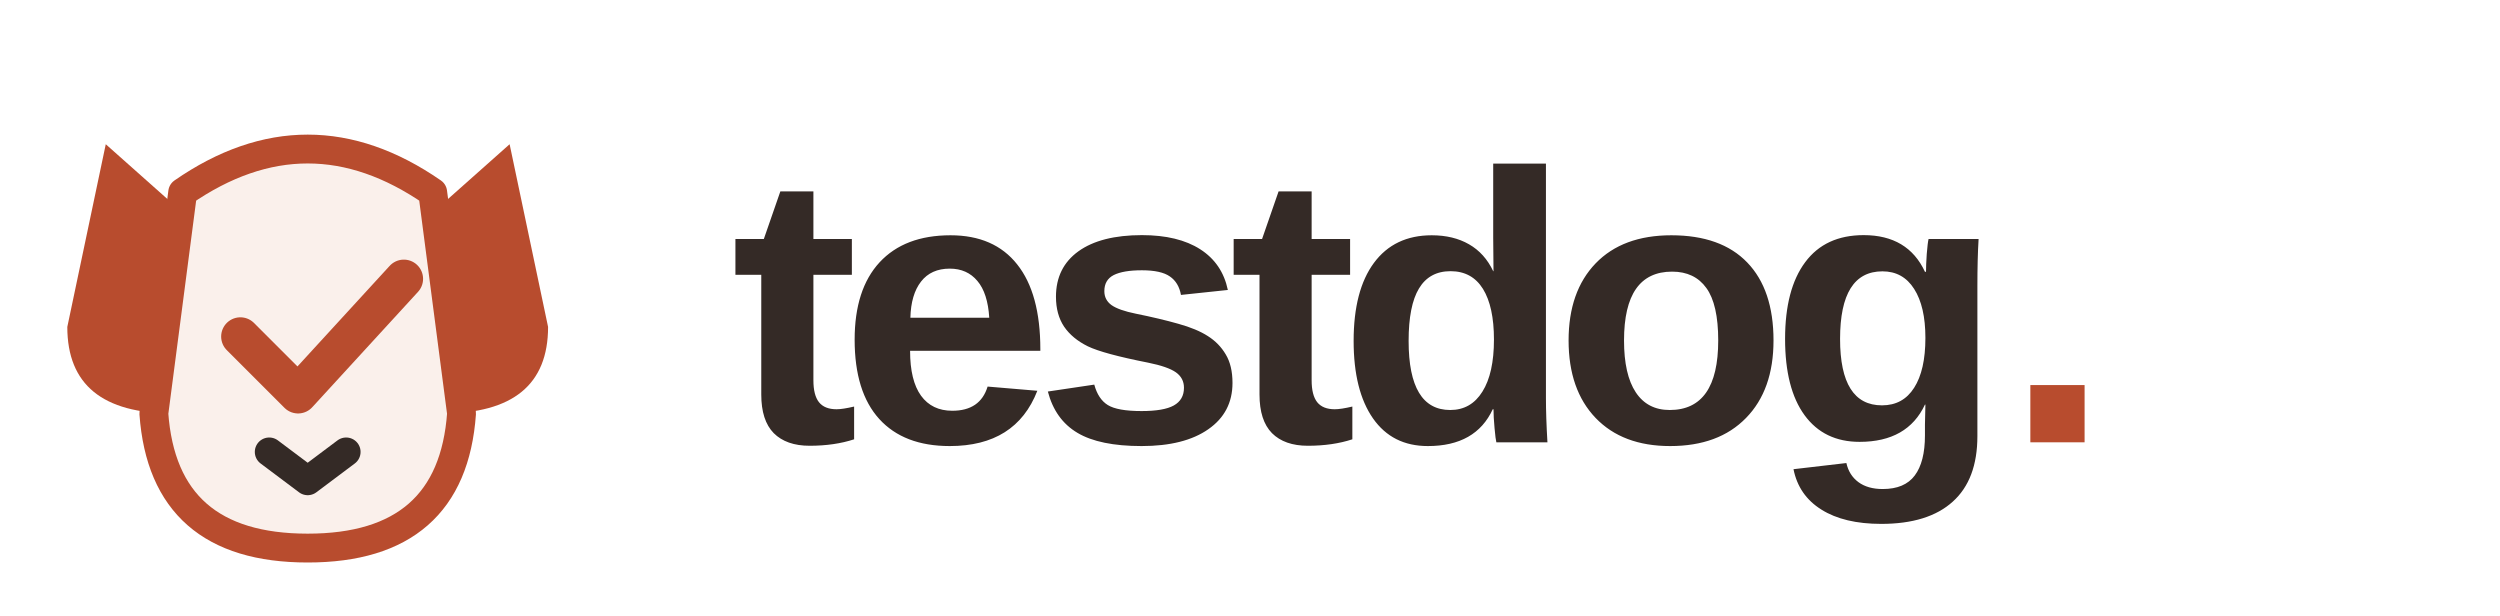
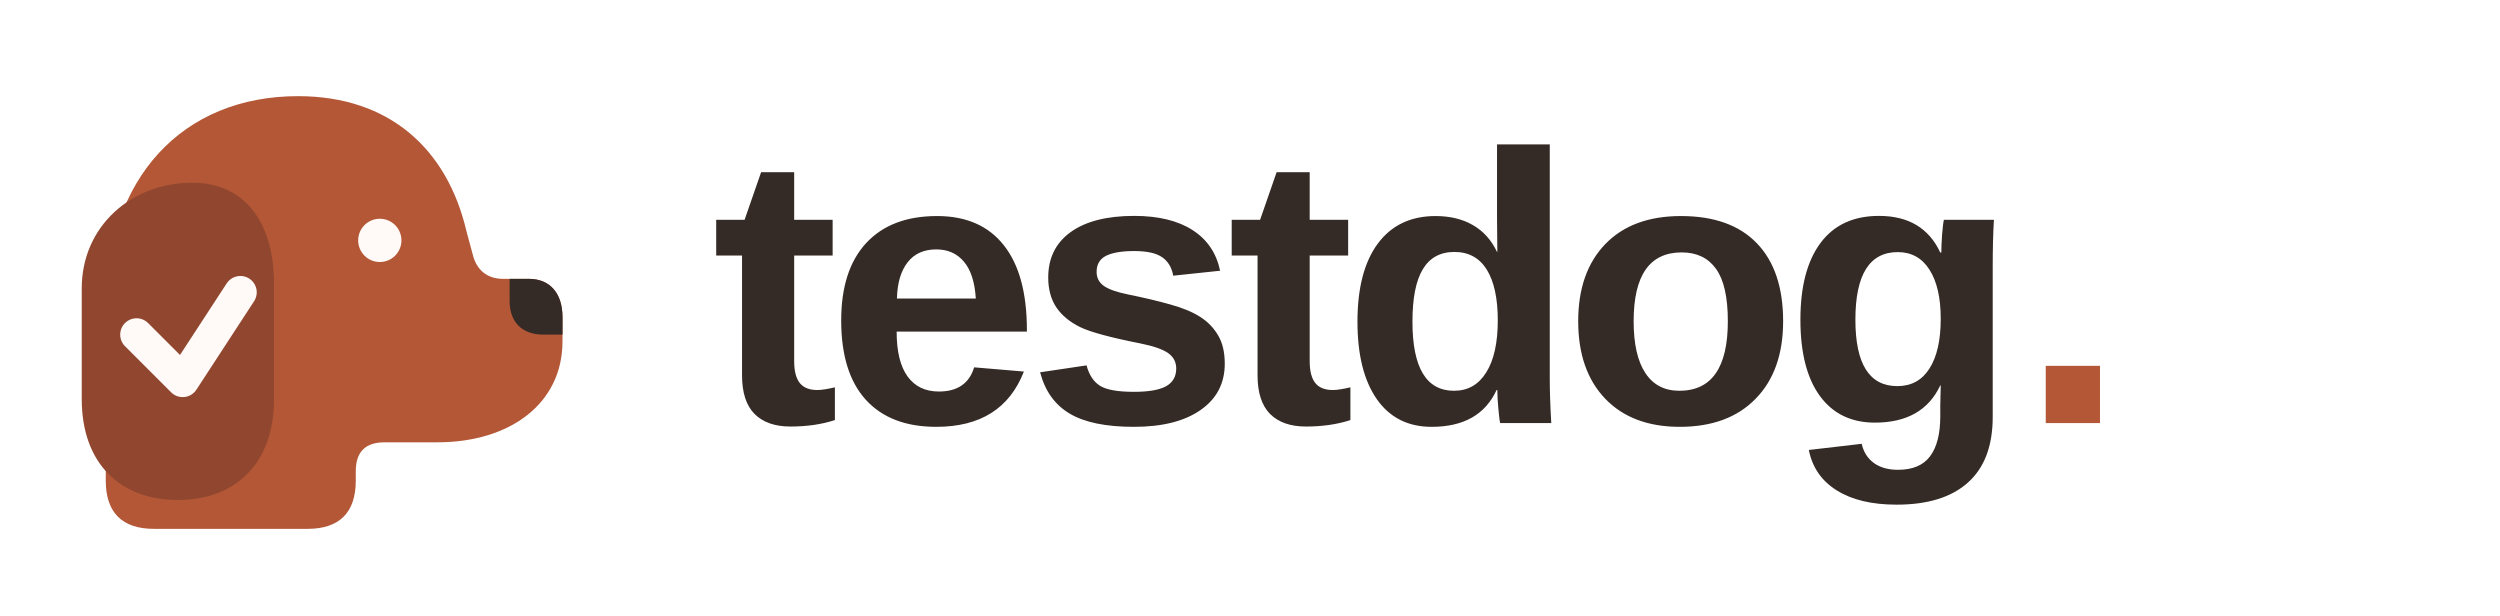
<svg xmlns="http://www.w3.org/2000/svg" viewBox="0 0 260 64" fill="none">
-   <path d="M20 23 11 15 7 34q0 9 11 9M44 23l9-8 4 19q0 9-11 9" fill="#b84c2e" />
-   <path d="M19 20q13-9 26 0l3 23q-1 14-16 14T16 43Z" fill="#faf0eb" stroke="#b84c2e" stroke-width="3" stroke-linejoin="round" />
-   <path d="m25 35 6 6 11-12" fill="none" stroke="#b84c2e" stroke-width="4" stroke-linecap="round" stroke-linejoin="round" />
-   <path d="m28 47 4 3 4-3" fill="none" stroke="#342a26" stroke-width="3" stroke-linecap="round" stroke-linejoin="round" />
-   <text x="76" y="46" fill="#342a26" font-family="Arial, Helvetica, sans-serif" font-size="40" font-weight="700" letter-spacing="-2">testdog<tspan fill="#b84c2e">.</tspan>
+   <g transform="translate(-1 0)">
+     <path d="M12 50V32C12 18.5 20 10 32 10C41.5 10 47.5 15.5 49.5 24L50.2 26.6C50.6 28.1 51.7 29 53.3 29H56C58.2 29 59.5 30.5 59.5 33V35.5C59.5 42 54 46 46.5 46H41C39 46 38 47 38 49V50C38 53.3 36.3 55 33 55H17C13.7 55 12 53.3 12 50Z" fill="#b45736" />
+     <path d="M21 19C14.7 19 9.5 23.5 9.5 30V41.5C9.5 48.2 13.5 52 19.5 52S29.5 48.2 29.5 41.5V29.5C29.5 23.2 26.5 19 21 19Z" fill="#91472f" />
+     <path d="M15.2 34.8L20 39.6L26 30.4" fill="none" stroke="#fffaf7" stroke-width="3.4" stroke-linecap="round" stroke-linejoin="round" />
+     <circle cx="40.5" cy="25" r="2.25" fill="#fffaf7" />
+     <path d="M54 29H56C58.2 29 59.5 30.5 59.5 33V34.8H57.5C55.3 34.8 54 33.5 54 31.3Z" fill="#342a26" />
+   </g>
+   <text x="74" y="44" fill="#342a26" font-family="Arial, Helvetica, sans-serif" font-size="40" font-weight="700" letter-spacing="-1.4">testdog<tspan fill="#b45736">.</tspan>
  </text>
</svg>
